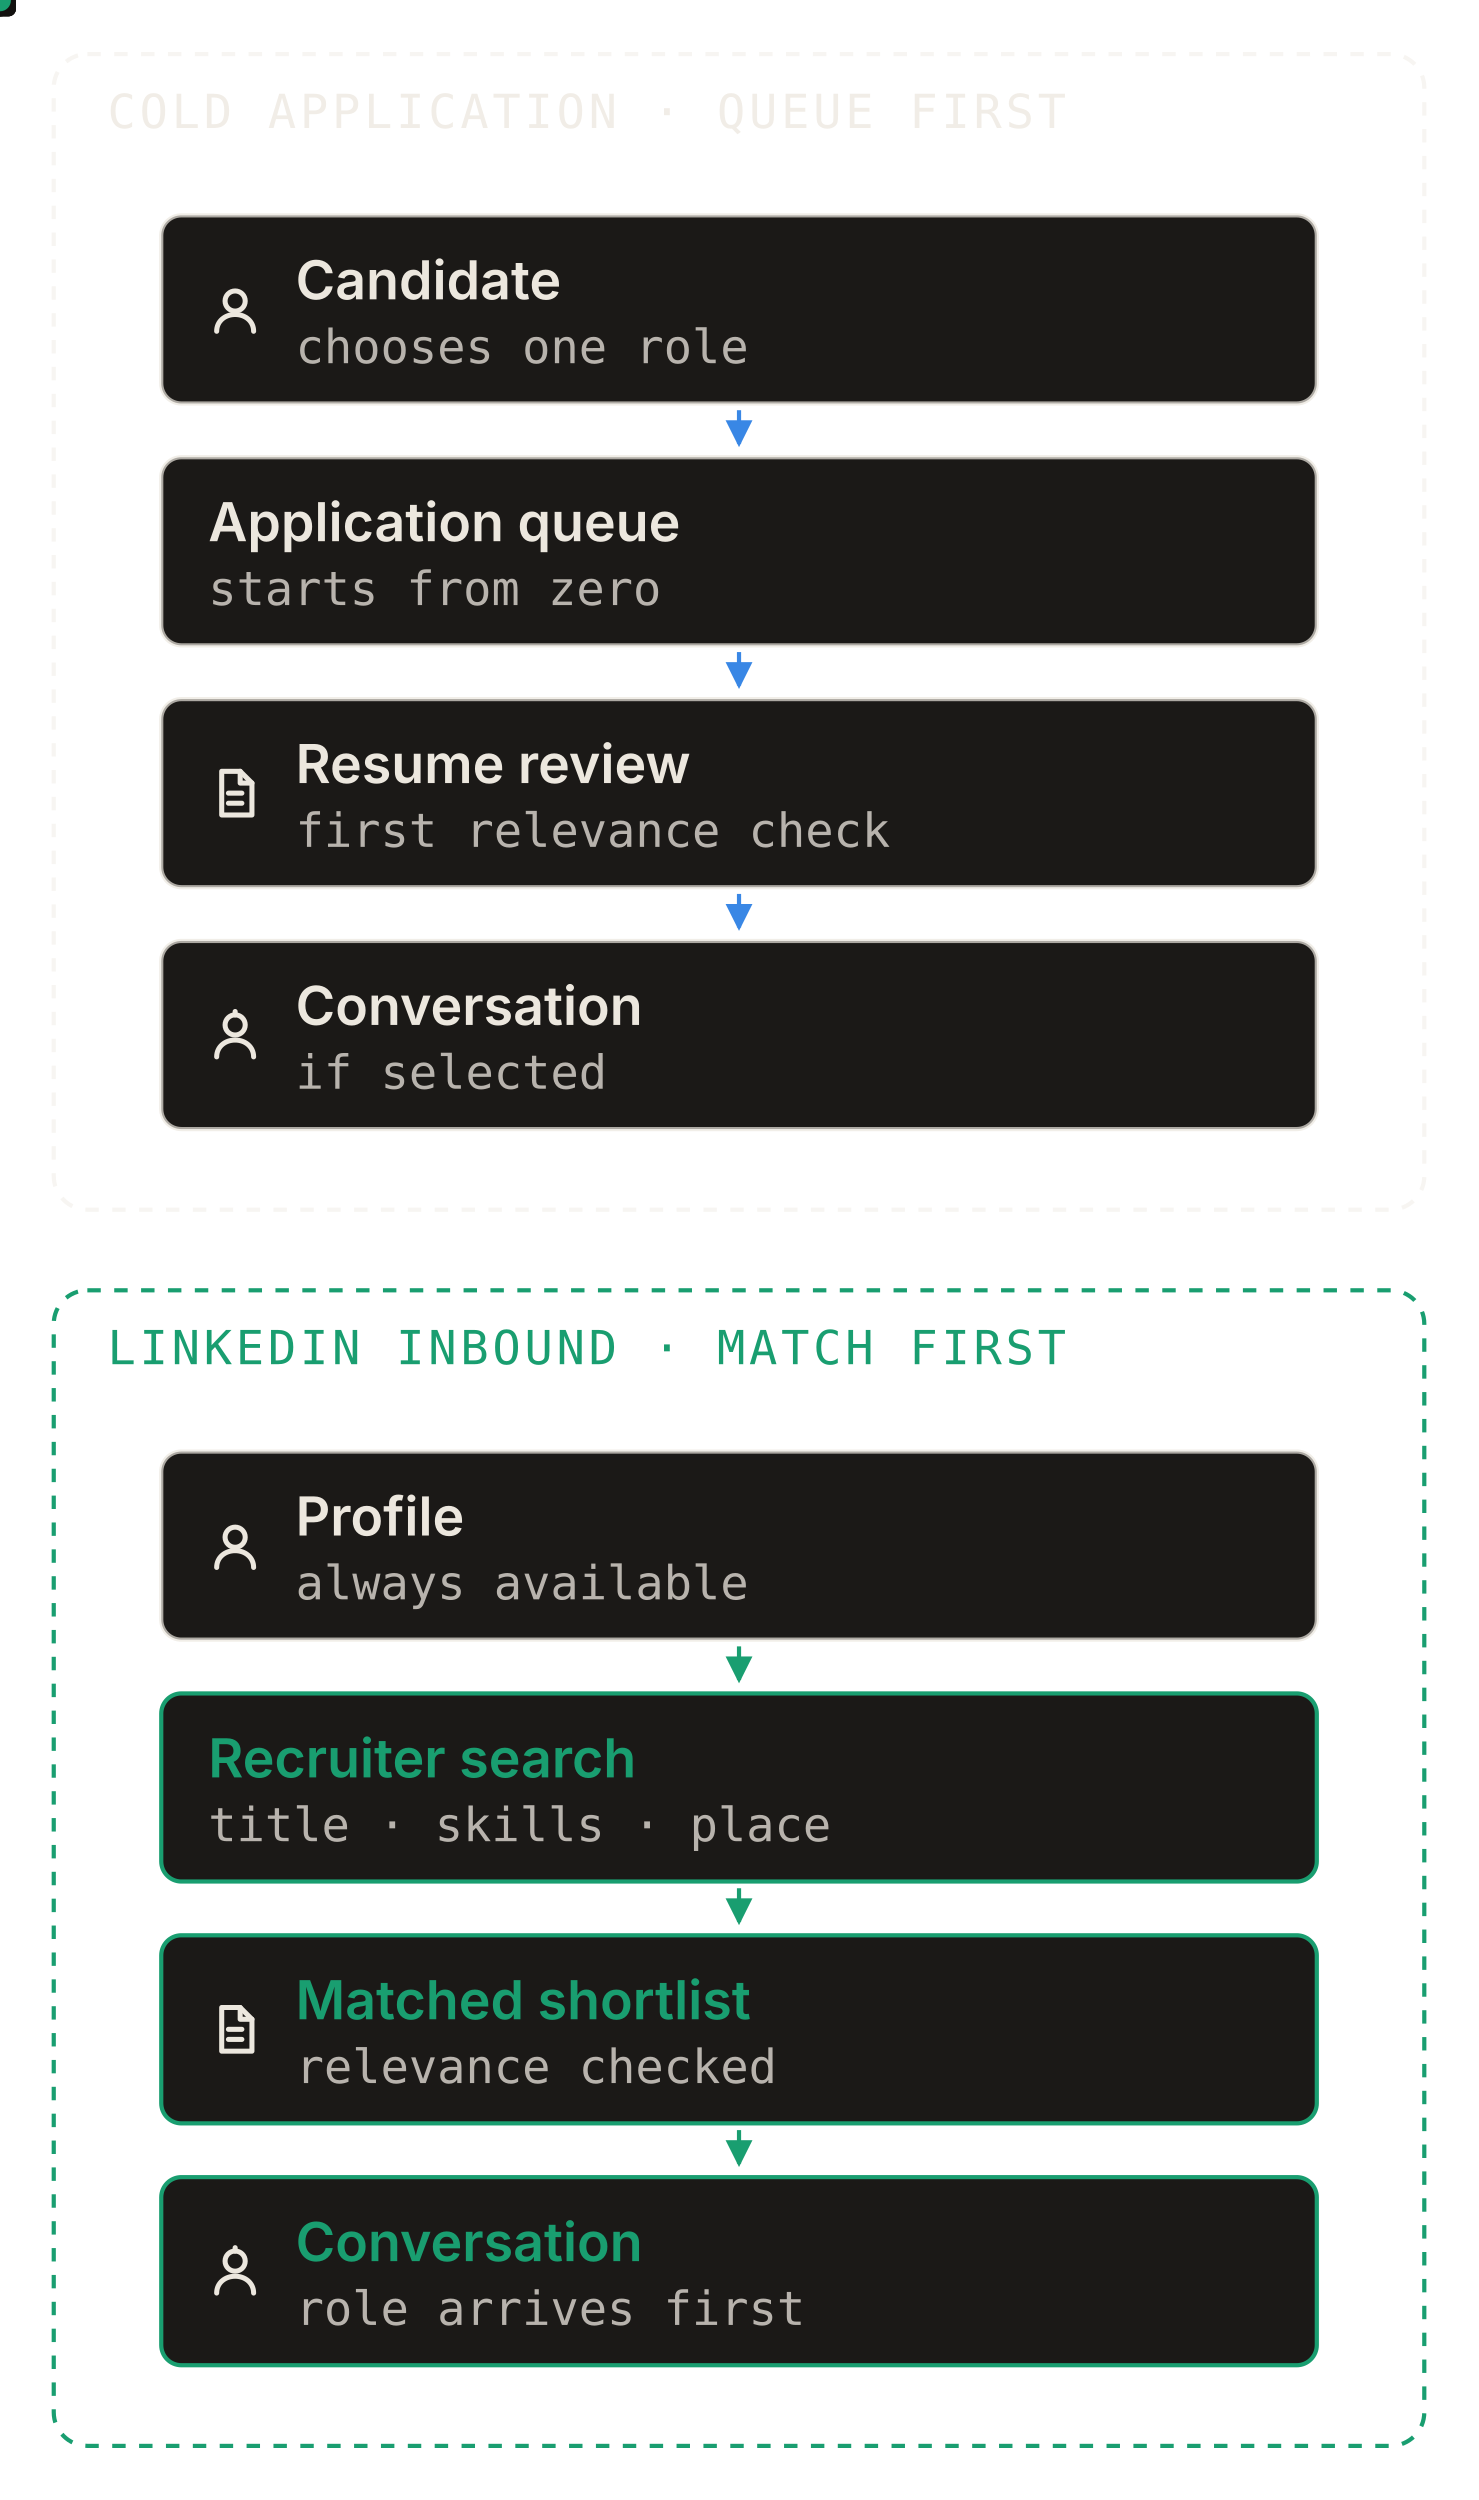
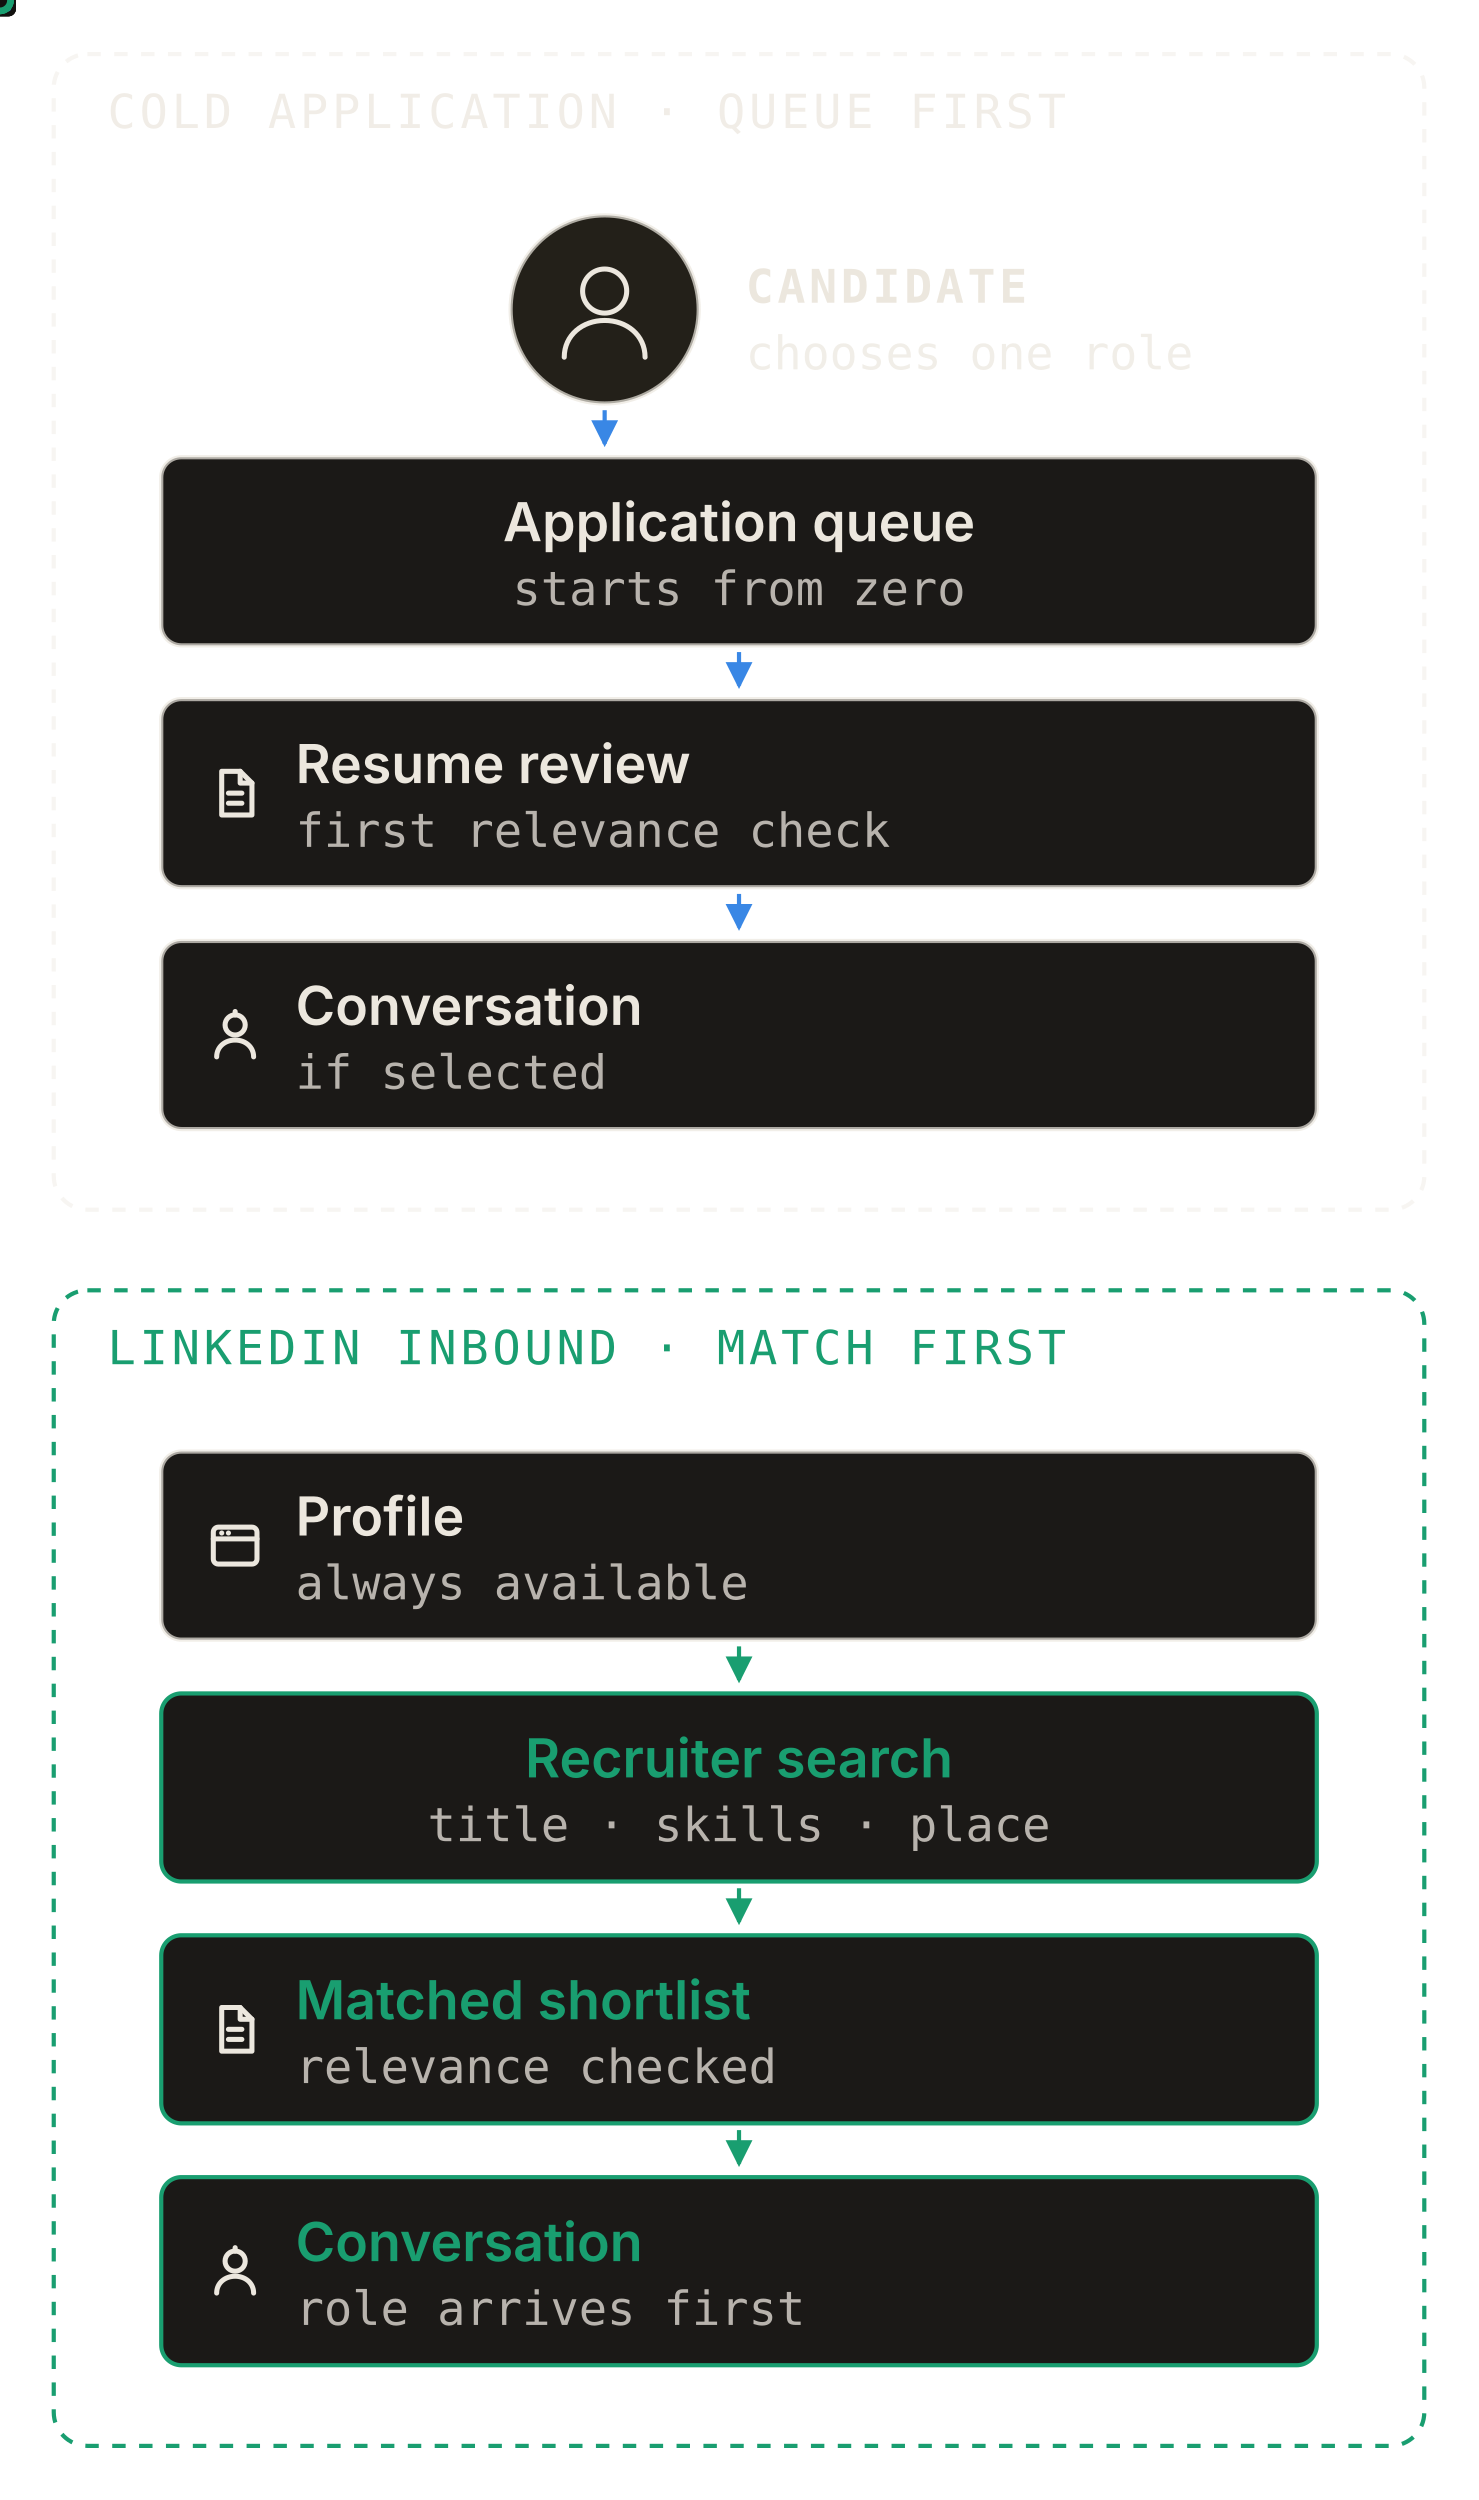
<svg xmlns="http://www.w3.org/2000/svg" viewBox="0 0 440 744" width="350" height="592" color="#ece7de" font-family="ui-sans-serif, system-ui, -apple-system, 'Segoe UI', Inter, Helvetica, Arial, sans-serif" role="img" aria-label="Two vertical hiring paths. A cold application moves from candidate to application queue, resume review and then a conversation. LinkedIn inbound moves from an always-available profile through recruiter search and a matched shortlist before the conversation.">
  <style>text{user-select:none}</style>
  <g transform="translate(0,0)">
    <defs>
      <marker id="lipm-head" markerWidth="8" markerHeight="8" refX="7" refY="4" orient="auto-start-reverse" markerUnits="userSpaceOnUse">
        <path d="M0,0 L8,4 L0,8 z" fill="currentColor" />
      </marker>
      <marker id="lipm-head-accent" markerWidth="8" markerHeight="8" refX="7" refY="4" orient="auto-start-reverse" markerUnits="userSpaceOnUse">
        <path d="M0,0 L8,4 L0,8 z" fill="#199e70" />
      </marker>
      <marker id="lipm-head-request" markerWidth="8" markerHeight="8" refX="7" refY="4" orient="auto-start-reverse" markerUnits="userSpaceOnUse">
        <path d="M0,0 L8,4 L0,8 z" fill="#3987e5" />
      </marker>
      <marker id="lipm-head-response" markerWidth="8" markerHeight="8" refX="7" refY="4" orient="auto-start-reverse" markerUnits="userSpaceOnUse">
        <path d="M0,0 L8,4 L0,8 z" fill="#199e70" />
      </marker>
      <marker id="lipm-head-change" markerWidth="8" markerHeight="8" refX="7" refY="4" orient="auto-start-reverse" markerUnits="userSpaceOnUse">
        <path d="M0,0 L8,4 L0,8 z" fill="#d95926" />
      </marker>
    </defs>
    <g data-uipack="group">
      <g class="uipack__group-frame">
        <rect x="16" y="16" width="408" height="344" rx="10" fill="none" stroke="currentColor" stroke-opacity="0.4" stroke-width="1.25" stroke-dasharray="4 4" />
        <text x="32" y="38" font-size="14" font-family="ui-monospace, SFMono-Regular, Menlo, Consolas, monospace" letter-spacing=".08em" fill="currentColor" fill-opacity="0.75">COLD APPLICATION · QUEUE FIRST</text>
      </g>
      <g>
-         <g data-uipack="node">
-           <rect x="48" y="64" width="344" height="56" rx="6" fill="#1b1917" stroke="currentColor" stroke-opacity="0.7" stroke-width="1.25" />
-           <path class="uipack__touch-target" d="M 48 64 h 344 v 56 h -344 Z" fill="transparent" stroke="none" aria-hidden="true" />
-           <g transform="translate(62, 84)" fill="none" stroke="currentColor" stroke-width="1.5" stroke-linecap="round" stroke-linejoin="round">
+         <g data-uipack="actor">
+           <circle cx="180" cy="92" r="28" fill="#232019" stroke="currentColor" stroke-opacity="0.7" stroke-width="1.25" />
+           <g transform="translate(162.5, 74.5) scale(2.1875)" fill="none" stroke="currentColor" stroke-width="0.686" stroke-linecap="round" stroke-linejoin="round" aria-hidden="true">
            <circle cx="8" cy="5.5" r="3" />
            <path d="M2.5 14.5c0-3 2.5-5 5.5-5s5.5 2 5.5 5" />
          </g>
-           <text x="88" y="89" text-anchor="start" font-size="16" font-weight="600" fill="currentColor">Candidate</text>
-           <text x="88" y="108" text-anchor="start" font-size="14" font-family="ui-monospace, SFMono-Regular, Menlo, Consolas, monospace" fill="currentColor" fill-opacity="0.75">chooses one role</text>
+           <text x="222" y="90" text-anchor="start" font-family="ui-monospace, SFMono-Regular, Menlo, Consolas, monospace" font-size="13.829" font-weight="700" letter-spacing=".08em" fill="currentColor">CANDIDATE</text>
+           <text x="222" y="109.829" text-anchor="start" font-family="ui-monospace, SFMono-Regular, Menlo, Consolas, monospace" font-size="13.829" fill="currentColor" fill-opacity="0.7">chooses one role</text>
        </g>
      </g>
      <g>
-         <path data-uipack="connector" data-kind="request" d="M220,122 L220,132" fill="none" stroke="#3987e5" stroke-opacity="1" stroke-width="1.25" marker-end="url(#lipm-head-request)" />
+         <path data-uipack="connector" data-kind="request" d="M180,122 L180,132" fill="none" stroke="#3987e5" stroke-opacity="1" stroke-width="1.25" marker-end="url(#lipm-head-request)" />
        <g data-uipack="packet" data-kind="request">
          <g>
            <rect x="-4" y="-4" width="8" height="8" rx="1.5" fill="#3987e5" stroke="#12110f" stroke-width="1.5" />
            <animateTransform attributeName="transform" type="scale" dur="1.4s" begin="-0.35s" repeatCount="indefinite" calcMode="spline" values="0;1.2;1;1;0" keyTimes="0;0.12;0.2;0.8;1" keySplines="0.2 0.9 0.3 1;0.4 0 0.6 1;0 0 1 1;0.6 0 0.9 0.4" />
          </g>
-           <animateMotion dur="1.4s" begin="-0.35s" repeatCount="indefinite" path="M220,128 L220,128" calcMode="linear" />
+           <animateMotion dur="1.4s" begin="-0.35s" repeatCount="indefinite" path="M180,128 L180,128" calcMode="linear" />
        </g>
        <g data-uipack="node">
          <rect x="48" y="136" width="344" height="56" rx="6" fill="#1b1917" stroke="currentColor" stroke-opacity="0.7" stroke-width="1.25" />
          <path class="uipack__touch-target" d="M 48 136 h 344 v 56 h -344 Z" fill="transparent" stroke="none" aria-hidden="true" />
-           <text x="62" y="161" text-anchor="start" font-size="16" font-weight="600" fill="currentColor">Application queue</text>
-           <text x="62" y="180" text-anchor="start" font-size="14" font-family="ui-monospace, SFMono-Regular, Menlo, Consolas, monospace" fill="currentColor" fill-opacity="0.75">starts from zero</text>
+           <text x="220" y="161" text-anchor="middle" font-size="16" font-weight="600" fill="currentColor">Application queue</text>
+           <text x="220" y="180" text-anchor="middle" font-size="14" font-family="ui-monospace, SFMono-Regular, Menlo, Consolas, monospace" fill="currentColor" fill-opacity="0.75">starts from zero</text>
        </g>
      </g>
      <g>
        <path data-uipack="connector" data-kind="request" d="M220,194 L220,204" fill="none" stroke="#3987e5" stroke-opacity="1" stroke-width="1.25" marker-end="url(#lipm-head-request)" />
        <g data-uipack="packet" data-kind="request">
          <g>
            <rect x="-4" y="-4" width="8" height="8" rx="1.5" fill="#3987e5" stroke="#12110f" stroke-width="1.5" />
            <animateTransform attributeName="transform" type="scale" dur="1.4s" begin="-0.7s" repeatCount="indefinite" calcMode="spline" values="0;1.2;1;1;0" keyTimes="0;0.12;0.2;0.8;1" keySplines="0.2 0.9 0.3 1;0.4 0 0.6 1;0 0 1 1;0.6 0 0.9 0.4" />
          </g>
          <animateMotion dur="1.4s" begin="-0.7s" repeatCount="indefinite" path="M220,200 L220,200" calcMode="linear" />
        </g>
        <g data-uipack="node">
          <rect x="48" y="208" width="344" height="56" rx="6" fill="#1b1917" stroke="currentColor" stroke-opacity="0.7" stroke-width="1.25" />
          <path class="uipack__touch-target" d="M 48 208 h 344 v 56 h -344 Z" fill="transparent" stroke="none" aria-hidden="true" />
          <g transform="translate(62, 228)" fill="none" stroke="currentColor" stroke-width="1.5" stroke-linecap="round" stroke-linejoin="round">
            <path d="M4 1.5h5.5L13 5v9.5H4z" />
            <path d="M9.5 1.5V5H13M6 8h4M6 11h4" />
          </g>
          <text x="88" y="233" text-anchor="start" font-size="16" font-weight="600" fill="currentColor">Resume review</text>
          <text x="88" y="252" text-anchor="start" font-size="14" font-family="ui-monospace, SFMono-Regular, Menlo, Consolas, monospace" fill="currentColor" fill-opacity="0.75">first relevance check</text>
        </g>
      </g>
      <g>
        <path data-uipack="connector" data-kind="request" d="M220,266 L220,276" fill="none" stroke="#3987e5" stroke-opacity="1" stroke-width="1.25" marker-end="url(#lipm-head-request)" />
        <g data-uipack="packet" data-kind="request">
          <g>
            <rect x="-4" y="-4" width="8" height="8" rx="1.5" fill="#3987e5" stroke="#12110f" stroke-width="1.5" />
            <animateTransform attributeName="transform" type="scale" dur="1.4s" begin="-1.05s" repeatCount="indefinite" calcMode="spline" values="0;1.2;1;1;0" keyTimes="0;0.12;0.2;0.8;1" keySplines="0.2 0.9 0.3 1;0.4 0 0.6 1;0 0 1 1;0.6 0 0.9 0.4" />
          </g>
          <animateMotion dur="1.4s" begin="-1.05s" repeatCount="indefinite" path="M220,272 L220,272" calcMode="linear" />
        </g>
        <g data-uipack="node">
          <rect x="48" y="280" width="344" height="56" rx="6" fill="#1b1917" stroke="currentColor" stroke-opacity="0.7" stroke-width="1.25" />
          <path class="uipack__touch-target" d="M 48 280 h 344 v 56 h -344 Z" fill="transparent" stroke="none" aria-hidden="true" />
          <g transform="translate(62, 300)" fill="none" stroke="currentColor" stroke-width="1.5" stroke-linecap="round" stroke-linejoin="round">
            <circle cx="8" cy="5" r="3" />
            <path d="M2.5 14.5c0-3 2.5-5 5.5-5s5.5 2 5.5 5" />
            <path d="M8 1v1" />
          </g>
          <text x="88" y="305" text-anchor="start" font-size="16" font-weight="600" fill="currentColor">Conversation</text>
          <text x="88" y="324" text-anchor="start" font-size="14" font-family="ui-monospace, SFMono-Regular, Menlo, Consolas, monospace" fill="currentColor" fill-opacity="0.75">if selected</text>
        </g>
      </g>
    </g>
    <g data-uipack="group">
      <g class="uipack__group-frame">
        <rect x="16" y="384" width="408" height="344" rx="10" fill="none" stroke="#199e70" stroke-opacity="1" stroke-width="1.25" stroke-dasharray="4 4" />
        <text x="32" y="406" font-size="14" font-family="ui-monospace, SFMono-Regular, Menlo, Consolas, monospace" letter-spacing=".08em" fill="#199e70" fill-opacity="1">LINKEDIN INBOUND · MATCH FIRST</text>
      </g>
      <g>
        <g data-uipack="node">
          <rect x="48" y="432" width="344" height="56" rx="6" fill="#1b1917" stroke="currentColor" stroke-opacity="0.7" stroke-width="1.25" />
          <path class="uipack__touch-target" d="M 48 432 h 344 v 56 h -344 Z" fill="transparent" stroke="none" aria-hidden="true" />
          <g transform="translate(62, 452)" fill="none" stroke="currentColor" stroke-width="1.5" stroke-linecap="round" stroke-linejoin="round">
-             <circle cx="8" cy="5.5" r="3" />
-             <path d="M2.5 14.5c0-3 2.5-5 5.5-5s5.5 2 5.5 5" />
+             <rect x="1.5" y="2.5" width="13" height="11" rx="1.5" />
+             <path d="M1.5 6h13M4 4.25h.01M6 4.25h.01" />
          </g>
          <text x="88" y="457" text-anchor="start" font-size="16" font-weight="600" fill="currentColor">Profile</text>
          <text x="88" y="476" text-anchor="start" font-size="14" font-family="ui-monospace, SFMono-Regular, Menlo, Consolas, monospace" fill="currentColor" fill-opacity="0.75">always available</text>
        </g>
      </g>
      <g>
-         <path data-uipack="connector" data-kind="response" d="M220,490 L220,500" fill="none" stroke="#199e70" stroke-opacity="1" stroke-width="1.25" marker-end="url(#lipm-head-response)" />
-         <g data-uipack="packet" data-kind="response">
+         <path data-uipack="connector" data-kind="accent" d="M220,490 L220,500" fill="none" stroke="#199e70" stroke-opacity="1" stroke-width="1.25" marker-end="url(#lipm-head-accent)" />
+         <g data-uipack="packet" data-kind="accent">
          <g>
-             <circle cx="0" cy="0" r="4" fill="#199e70" stroke="#12110f" stroke-width="1.5" />
+             <circle cx="0" cy="0" r="3.12" fill="#12110f" stroke="#199e70" stroke-width="2" />
            <animateTransform attributeName="transform" type="scale" dur="1.4s" begin="-0.35s" repeatCount="indefinite" calcMode="spline" values="0;1.2;1;1;0" keyTimes="0;0.12;0.2;0.8;1" keySplines="0.2 0.9 0.3 1;0.4 0 0.6 1;0 0 1 1;0.6 0 0.9 0.4" />
          </g>
          <animateMotion dur="1.4s" begin="-0.35s" repeatCount="indefinite" path="M220,496 L220,496" calcMode="linear" />
        </g>
        <g data-uipack="node">
          <rect x="48" y="504" width="344" height="56" rx="6" fill="#1b1917" stroke="#199e70" stroke-opacity="1" stroke-width="1.25" />
          <path class="uipack__touch-target" d="M 48 504 h 344 v 56 h -344 Z" fill="transparent" stroke="none" aria-hidden="true" />
-           <text x="62" y="529" text-anchor="start" font-size="16" font-weight="600" fill="#199e70">Recruiter search</text>
-           <text x="62" y="548" text-anchor="start" font-size="14" font-family="ui-monospace, SFMono-Regular, Menlo, Consolas, monospace" fill="currentColor" fill-opacity="0.75">title · skills · place</text>
+           <text x="220" y="529" text-anchor="middle" font-size="16" font-weight="600" fill="#199e70">Recruiter search</text>
+           <text x="220" y="548" text-anchor="middle" font-size="14" font-family="ui-monospace, SFMono-Regular, Menlo, Consolas, monospace" fill="currentColor" fill-opacity="0.75">title · skills · place</text>
        </g>
      </g>
      <g>
-         <path data-uipack="connector" data-kind="response" d="M220,562 L220,572" fill="none" stroke="#199e70" stroke-opacity="1" stroke-width="1.25" marker-end="url(#lipm-head-response)" />
-         <g data-uipack="packet" data-kind="response">
+         <path data-uipack="connector" data-kind="accent" d="M220,562 L220,572" fill="none" stroke="#199e70" stroke-opacity="1" stroke-width="1.25" marker-end="url(#lipm-head-accent)" />
+         <g data-uipack="packet" data-kind="accent">
          <g>
-             <circle cx="0" cy="0" r="4" fill="#199e70" stroke="#12110f" stroke-width="1.5" />
+             <circle cx="0" cy="0" r="3.12" fill="#12110f" stroke="#199e70" stroke-width="2" />
            <animateTransform attributeName="transform" type="scale" dur="1.4s" begin="-0.7s" repeatCount="indefinite" calcMode="spline" values="0;1.2;1;1;0" keyTimes="0;0.12;0.2;0.8;1" keySplines="0.2 0.9 0.3 1;0.4 0 0.6 1;0 0 1 1;0.6 0 0.9 0.4" />
          </g>
          <animateMotion dur="1.4s" begin="-0.7s" repeatCount="indefinite" path="M220,568 L220,568" calcMode="linear" />
        </g>
        <g data-uipack="node">
          <rect x="48" y="576" width="344" height="56" rx="6" fill="#1b1917" stroke="#199e70" stroke-opacity="1" stroke-width="1.25" />
          <path class="uipack__touch-target" d="M 48 576 h 344 v 56 h -344 Z" fill="transparent" stroke="none" aria-hidden="true" />
          <g transform="translate(62, 596)" fill="none" stroke="currentColor" stroke-width="1.5" stroke-linecap="round" stroke-linejoin="round">
            <path d="M4 1.5h5.5L13 5v9.5H4z" />
            <path d="M9.5 1.5V5H13M6 8h4M6 11h4" />
          </g>
          <text x="88" y="601" text-anchor="start" font-size="16" font-weight="600" fill="#199e70">Matched shortlist</text>
          <text x="88" y="620" text-anchor="start" font-size="14" font-family="ui-monospace, SFMono-Regular, Menlo, Consolas, monospace" fill="currentColor" fill-opacity="0.75">relevance checked</text>
        </g>
      </g>
      <g>
-         <path data-uipack="connector" data-kind="response" d="M220,634 L220,644" fill="none" stroke="#199e70" stroke-opacity="1" stroke-width="1.25" marker-end="url(#lipm-head-response)" />
-         <g data-uipack="packet" data-kind="response">
+         <path data-uipack="connector" data-kind="accent" d="M220,634 L220,644" fill="none" stroke="#199e70" stroke-opacity="1" stroke-width="1.25" marker-end="url(#lipm-head-accent)" />
+         <g data-uipack="packet" data-kind="accent">
          <g>
-             <circle cx="0" cy="0" r="4" fill="#199e70" stroke="#12110f" stroke-width="1.5" />
+             <circle cx="0" cy="0" r="3.12" fill="#12110f" stroke="#199e70" stroke-width="2" />
            <animateTransform attributeName="transform" type="scale" dur="1.4s" begin="-1.05s" repeatCount="indefinite" calcMode="spline" values="0;1.2;1;1;0" keyTimes="0;0.12;0.2;0.8;1" keySplines="0.2 0.9 0.3 1;0.4 0 0.6 1;0 0 1 1;0.6 0 0.9 0.4" />
          </g>
          <animateMotion dur="1.4s" begin="-1.05s" repeatCount="indefinite" path="M220,640 L220,640" calcMode="linear" />
        </g>
        <g data-uipack="node">
          <rect x="48" y="648" width="344" height="56" rx="6" fill="#1b1917" stroke="#199e70" stroke-opacity="1" stroke-width="1.25" />
          <path class="uipack__touch-target" d="M 48 648 h 344 v 56 h -344 Z" fill="transparent" stroke="none" aria-hidden="true" />
          <g transform="translate(62, 668)" fill="none" stroke="currentColor" stroke-width="1.5" stroke-linecap="round" stroke-linejoin="round">
            <circle cx="8" cy="5" r="3" />
            <path d="M2.5 14.5c0-3 2.5-5 5.5-5s5.5 2 5.5 5" />
            <path d="M8 1v1" />
          </g>
          <text x="88" y="673" text-anchor="start" font-size="16" font-weight="600" fill="#199e70">Conversation</text>
          <text x="88" y="692" text-anchor="start" font-size="14" font-family="ui-monospace, SFMono-Regular, Menlo, Consolas, monospace" fill="currentColor" fill-opacity="0.75">role arrives first</text>
        </g>
      </g>
    </g>
  </g>
</svg>
